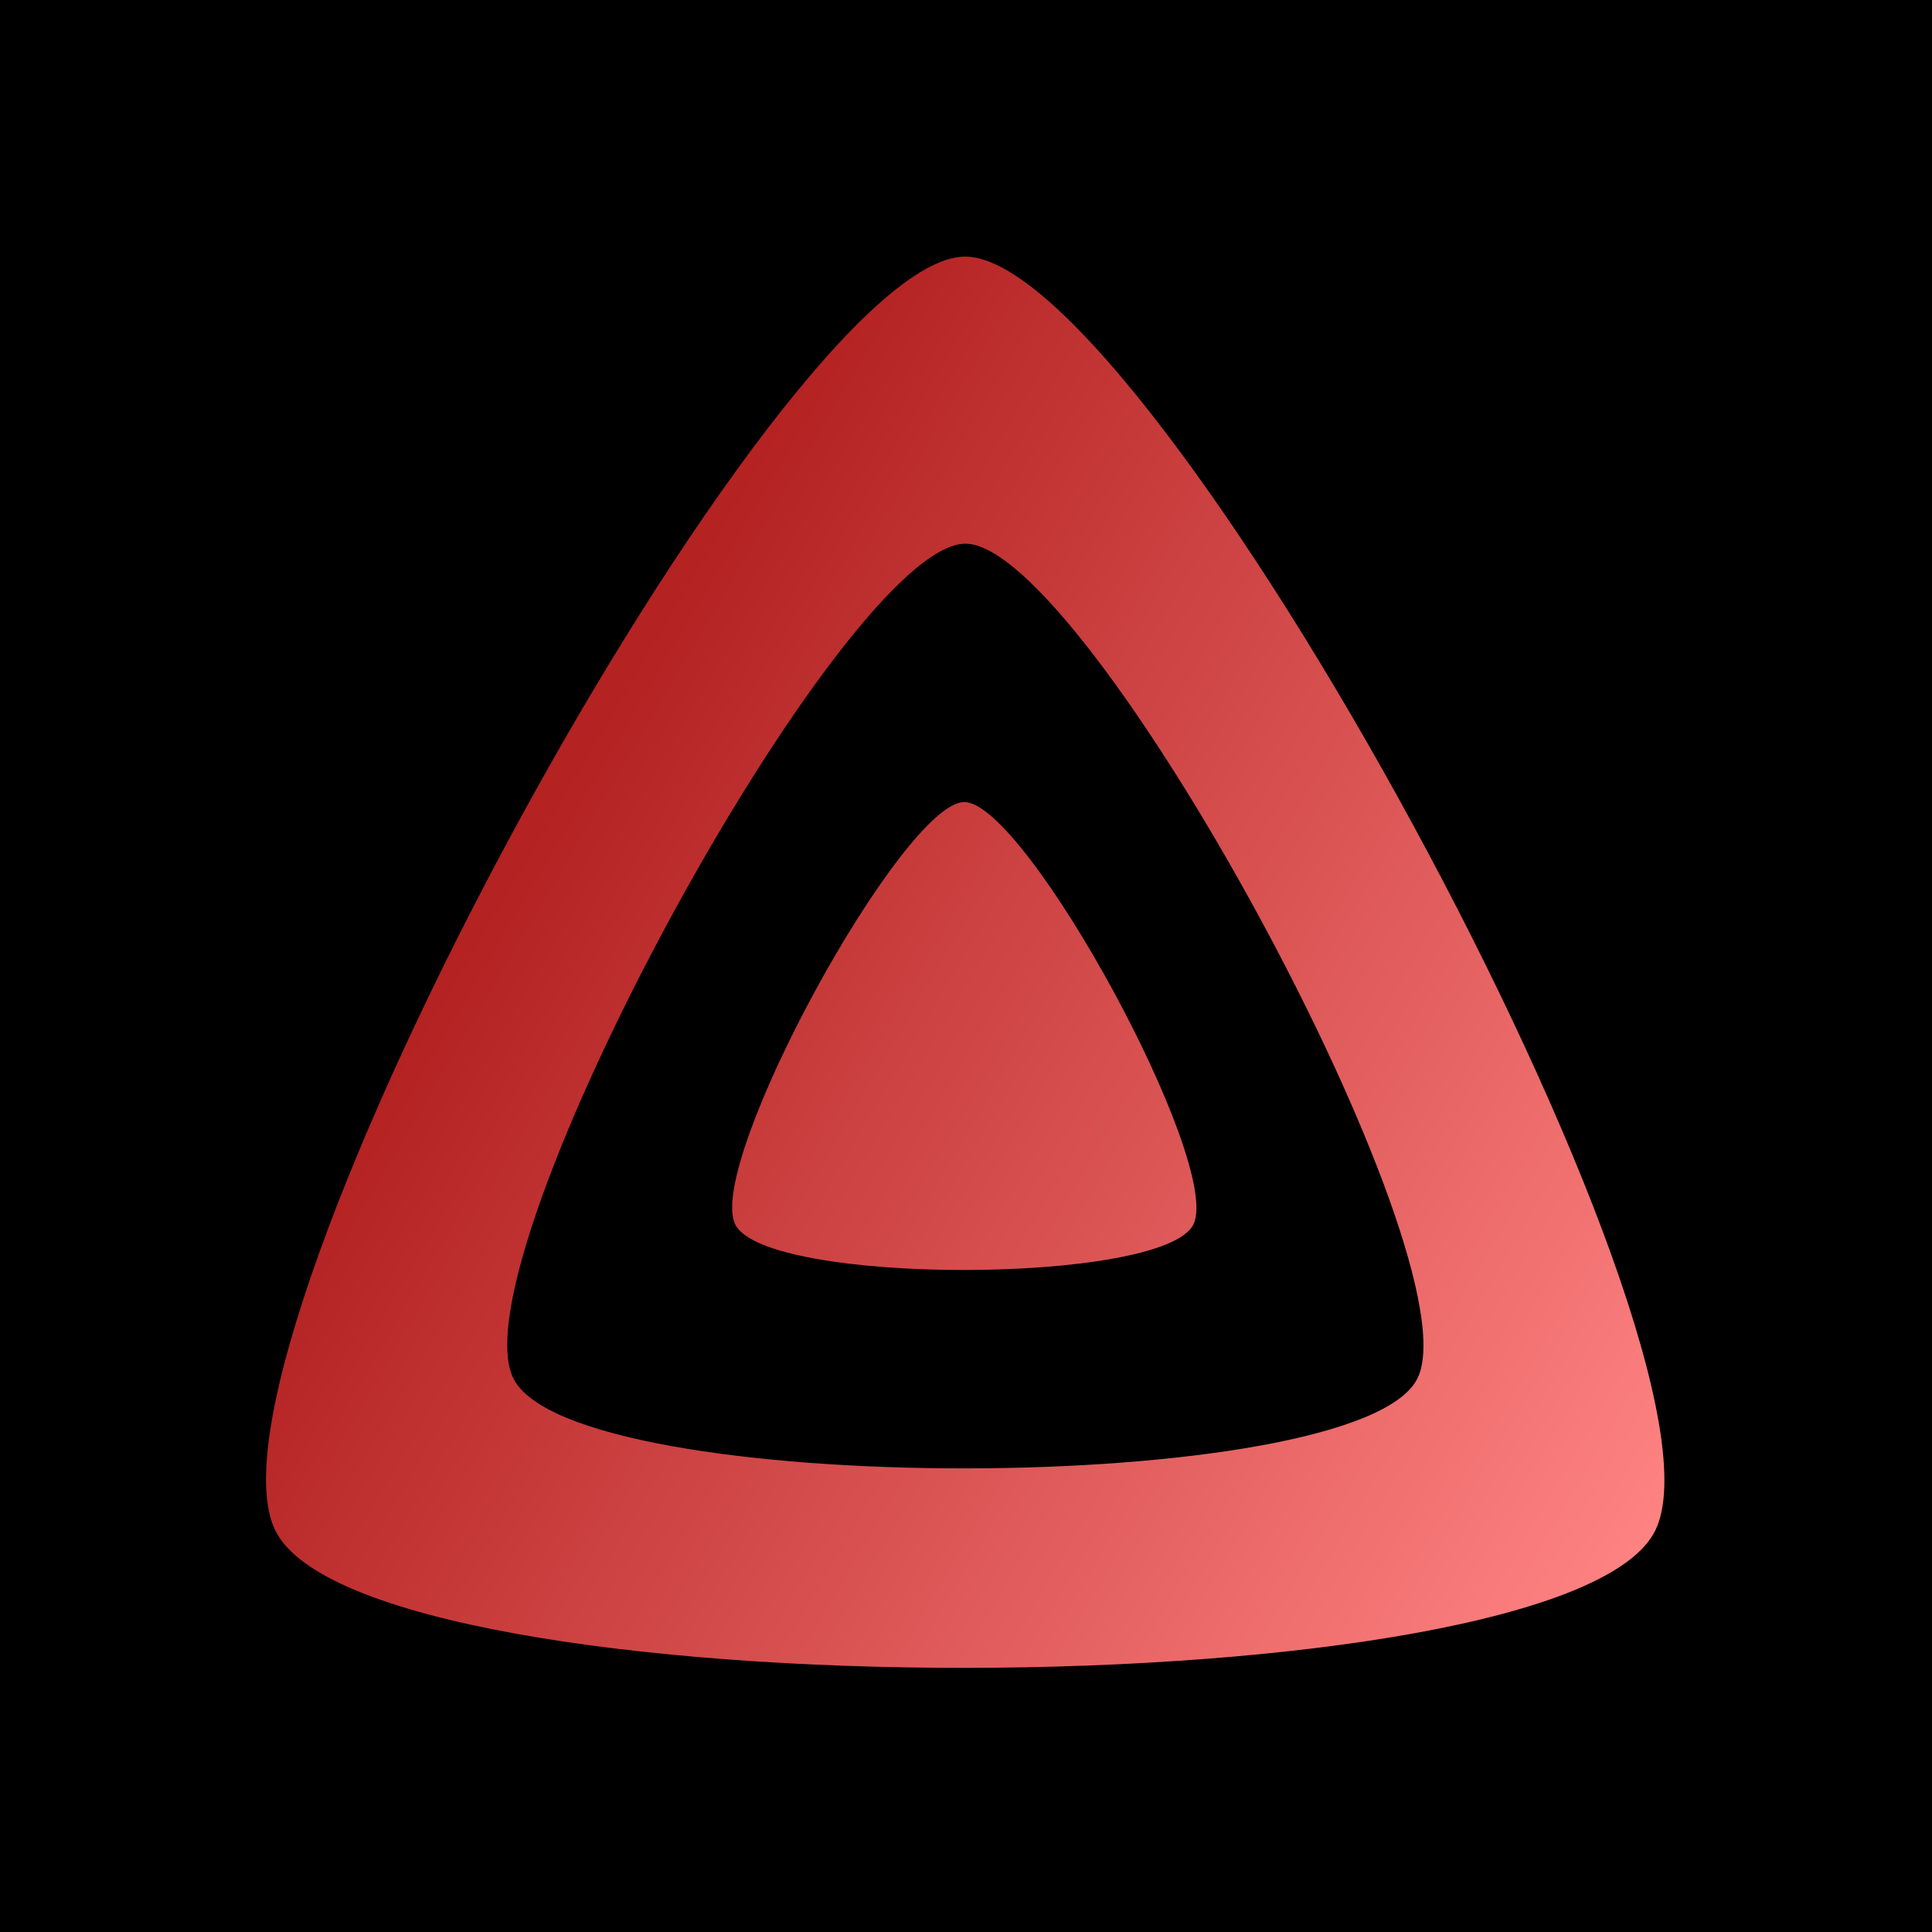
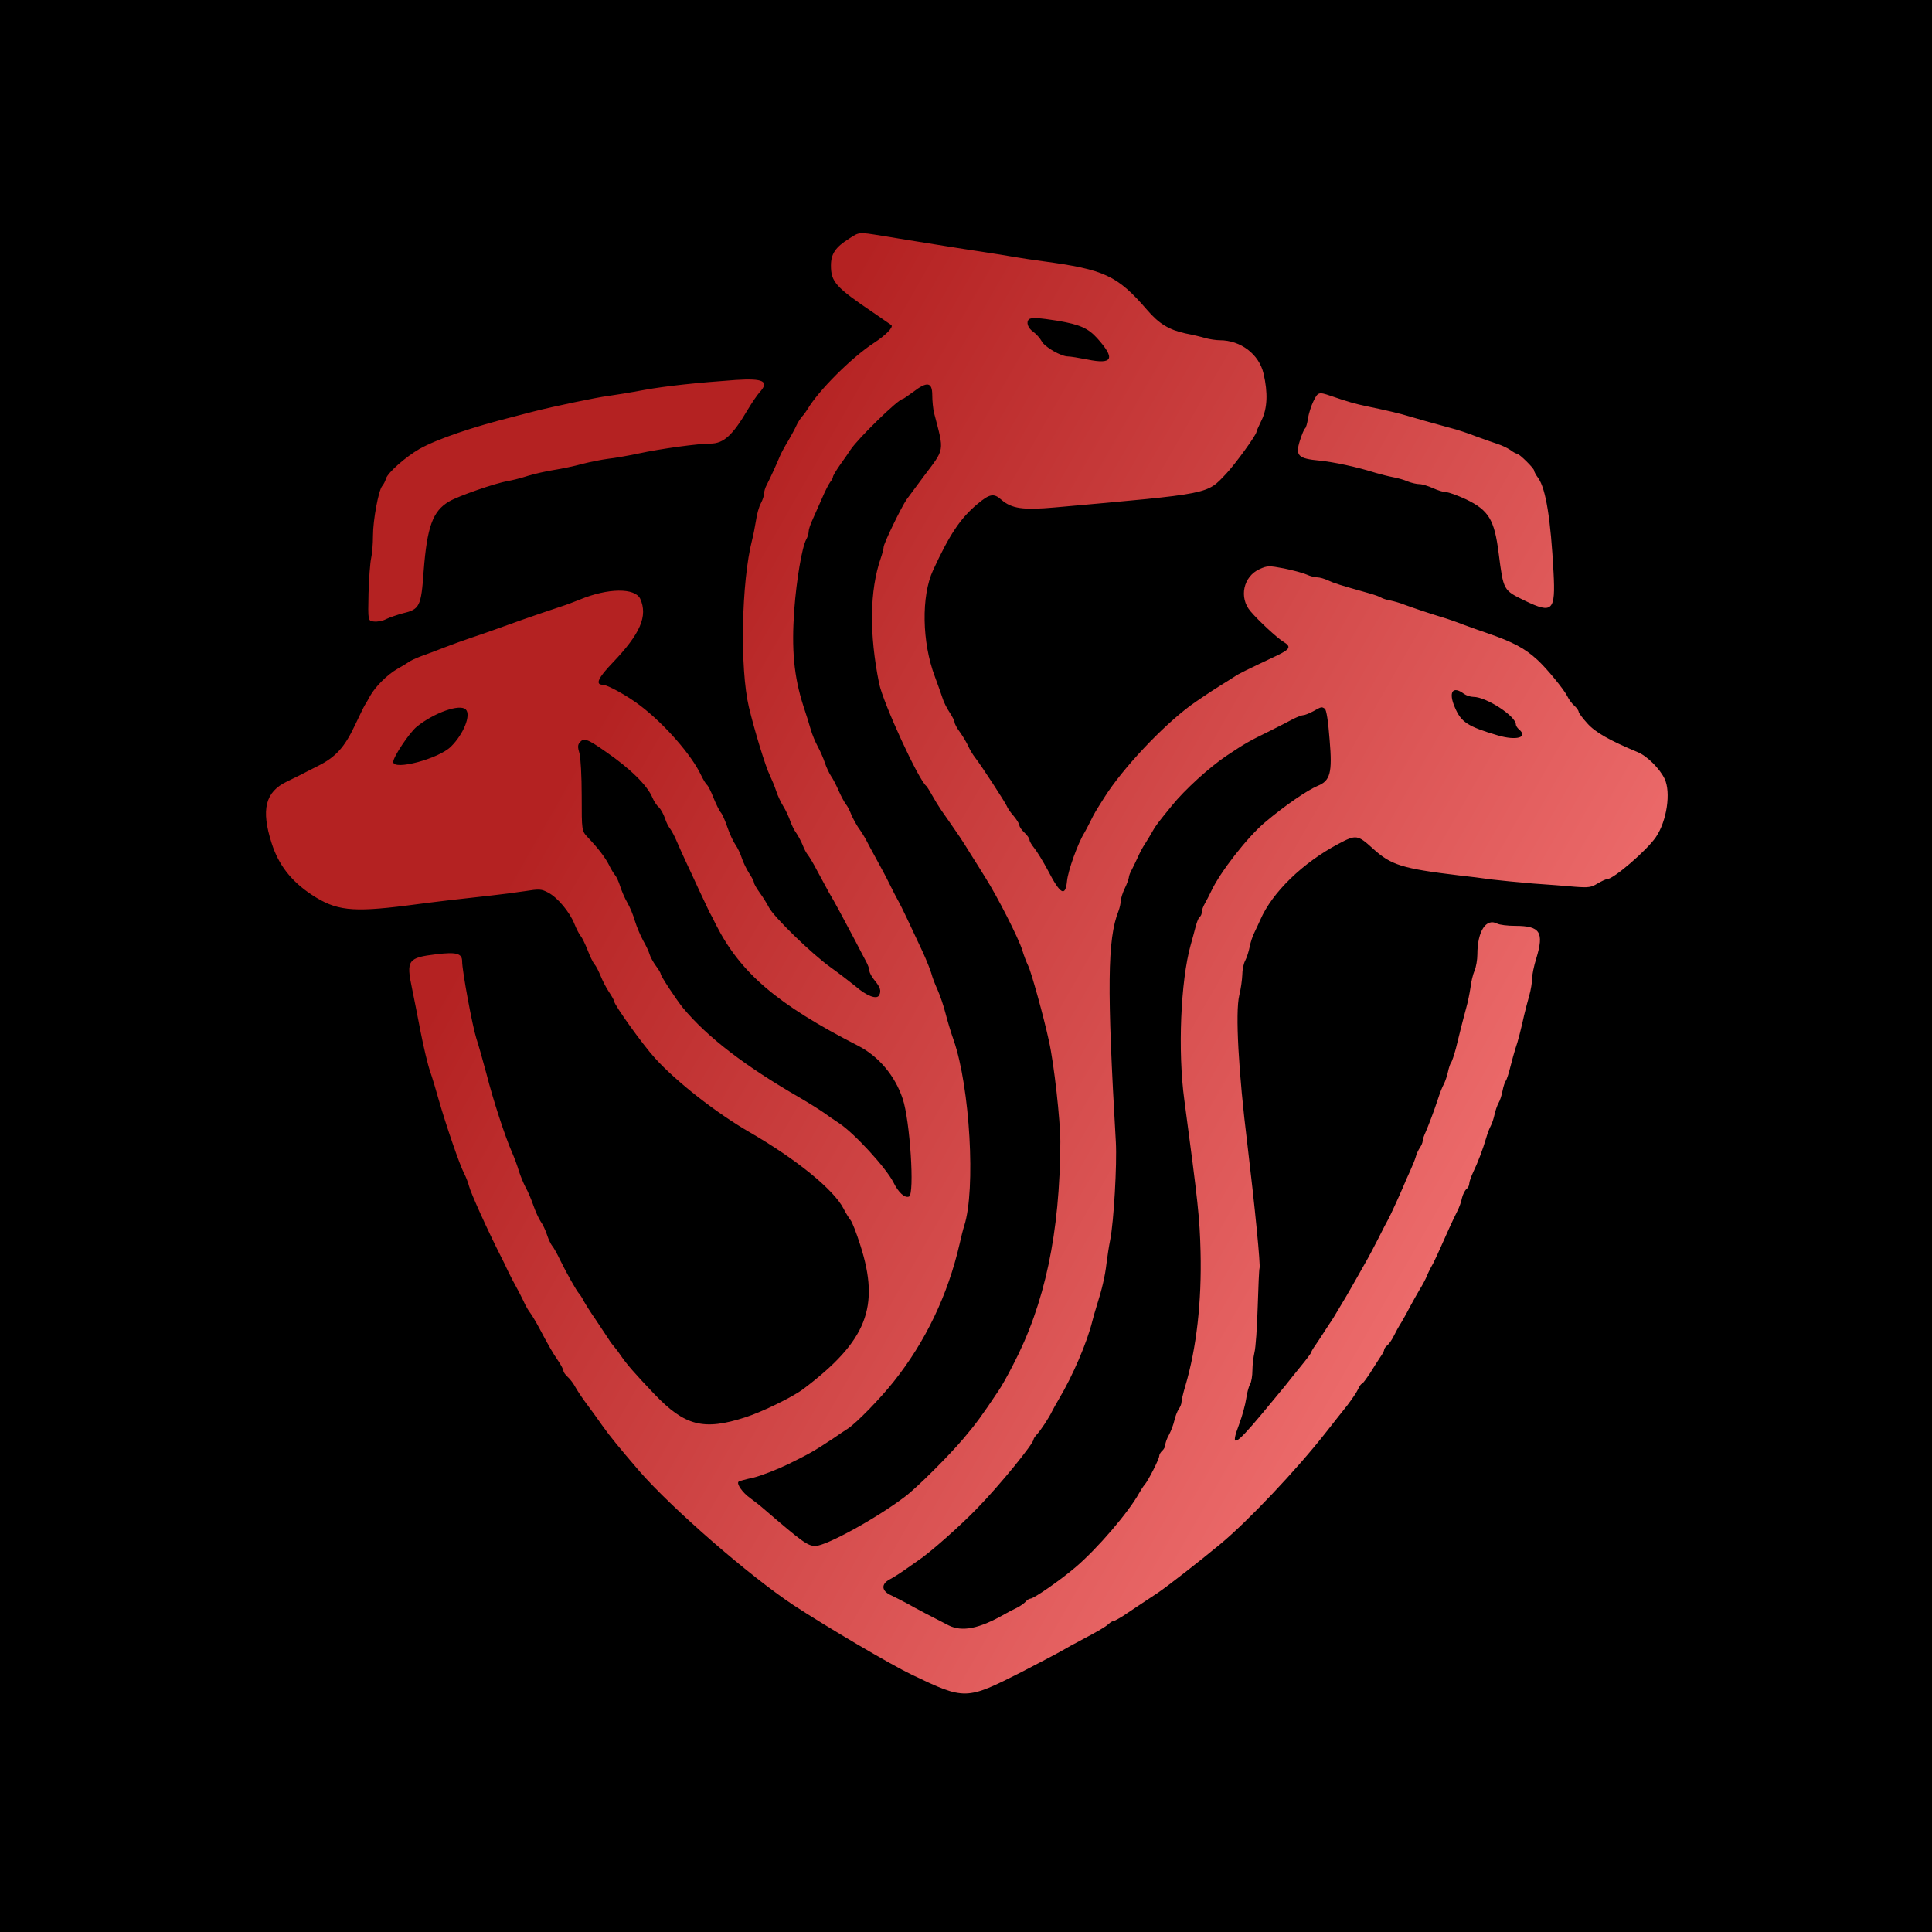
<svg xmlns="http://www.w3.org/2000/svg" width="1024px" height="1024px" viewBox="0 0 1024 1024" version="1.1">
  <defs>
    <linearGradient x1="19.253%" y1="40.826%" x2="100.659%" y2="88.697%" id="linearGradient-1">
      <stop stop-color="#B42222" offset="0%" />
      <stop stop-color="#FF8383" offset="100%" />
    </linearGradient>
  </defs>
  <g id="Dark" stroke="none" stroke-width="1" fill="none" fill-rule="evenodd">
    <g id="AppIcon-dark-red" fill-rule="nonzero">
      <rect id="solid-background" fill="#000000" x="0" y="0" width="1024" height="1024" />
-       <path d="M511.582,136 C609.712,136 924.915,714.817 877.299,811.251 C829.684,907.686 194.101,908.811 145.96,811.251 C97.819,713.692 413.548,136 511.582,136 Z M511.678,288.156 C447.42,288.156 240.555,666.678 272.102,730.598 C303.649,794.518 720.072,793.811 751.269,730.598 C782.466,667.369 575.935,288.156 511.678,288.156 Z M511.11,425.091 C543.724,425.107 648.323,617.009 632.518,648.998 C616.713,680.987 405.682,681.341 389.701,648.998 C373.721,616.656 478.543,425.091 511.11,425.091 Z" id="Combined-Shape" fill="url(#linearGradient-1)" />
+       <path d="M449.97,126.53C442.78,131.04 440.42,134.59 440.42,140.71C440.42,149.41 442.89,152.20 463.08,165.84C468.02,169.28 472.21,172.18 472.42,172.29C473.71,173.36 469.41,177.76 463.08,181.84C451.16,189.68 433.76,207.08 427.96,216.96C427.31,218.04 426.02,219.86 425.06,220.83C424.20,221.91 422.80,223.95 422.16,225.45C421.51,226.95 419.58,230.50 417.86,233.50C416.04,236.40 414.10,240.06 413.46,241.56C411.31,246.72 407.98,253.91 406.48,256.81C405.62,258.31 404.97,260.46 404.97,261.64C404.97,262.72 404.22,264.97 403.25,266.80C402.29,268.52 401.11,272.71 400.68,275.93C400.14,279.15 399.28,283.77 398.64,286.13C392.94,308.36 392.08,354.23 396.92,374.74C399.71,386.55 405.83,406.64 407.98,410.83C409.05,413.08 410.67,416.95 411.42,419.31C412.17,421.67 413.89,425.33 415.18,427.37C416.47,429.41 418.08,432.95 418.83,435.10C419.58,437.25 420.98,440.15 422.05,441.54C423.02,442.94 424.52,445.73 425.38,447.77C426.13,449.81 427.42,452.28 428.28,453.25C429.03,454.22 431.18,457.76 433.01,461.31C434.83,464.74 437.73,470.01 439.34,473.01C442.67,478.60 445.79,484.50 453.09,498.25C455.35,502.66 458.03,507.70 459.00,509.53C459.96,511.25 460.82,513.61 460.82,514.58C460.82,515.54 462.00,517.69 463.40,519.41C466.62,523.28 467.16,525.21 465.98,527.47C464.80,529.94 459.32,527.90 453.30,522.63C451.05,520.81 445.25,516.30 440.31,512.75C430.21,505.56 410.24,486.12 407.55,480.96C406.58,479.03 404.44,475.59 402.72,473.23C401.00,470.86 399.60,468.39 399.60,467.75C399.60,467.11 398.42,464.85 397.03,462.81C395.74,460.77 393.91,457.12 393.16,454.75C392.41,452.39 390.90,449.28 389.83,447.77C388.76,446.27 386.82,442.19 385.64,438.75C384.46,435.21 382.85,431.56 382.10,430.70C381.24,429.73 379.52,426.19 378.12,422.75C376.83,419.42 375.22,416.30 374.69,415.98C374.15,415.55 372.75,413.30 371.57,410.83C366.63,400.30 352.35,383.87 339.35,373.99C332.80,368.94 321.95,362.93 319.48,362.93C315.40,362.93 316.90,359.38 324.64,351.33C339.46,335.86 343.43,326.52 339.35,317.39C336.56,311.48 322.27,311.59 307.24,317.82C304.55,318.89 300.15,320.61 297.36,321.47C294.46,322.43 289.94,323.94 287.15,324.90C282.32,326.52 274.05,329.42 261.59,333.93C258.69,335.00 253.32,336.83 249.78,338.01C246.23,339.19 240.00,341.44 235.81,343.06C231.73,344.67 226.04,346.81 223.25,347.78C220.46,348.86 217.56,350.14 216.80,350.79C216.05,351.33 213.26,353.04 210.57,354.55C205.20,357.66 198.97,363.89 196.18,368.83C195.22,370.55 194.03,372.81 193.39,373.67C192.85,374.52 190.49,379.47 188.02,384.62C182.65,396.01 177.92,401.27 168.69,405.89C164.82,407.82 160.52,410.07 159.02,410.83C157.52,411.58 154.40,413.08 152.04,414.26C140.55,419.74 138.29,429.19 143.98,446.91C147.64,458.41 154.30,467.00 165.14,474.19C178.03,482.68 186.41,483.65 215.41,479.99C232.38,477.74 243.87,476.45 260.52,474.62C265.24,474.09 273.08,473.12 277.92,472.37C286.08,471.08 286.94,471.19 290.59,473.12C295.53,475.70 301.97,483.43 304.44,489.66C305.52,492.35 307.02,495.25 307.77,496.10C308.53,496.96 310.14,500.29 311.43,503.52C312.61,506.63 314.22,510.07 315.08,511.03C315.94,512.00 317.33,514.79 318.30,517.16C319.27,519.63 321.20,523.38 322.70,525.64C324.21,527.90 325.50,530.15 325.50,530.69C325.50,532.51 340.53,553.56 347.19,560.87C358.47,573.33 379.73,589.97 397.46,600.18C422.16,614.46 441.92,630.57 447.08,640.56C448.26,642.92 449.97,645.61 450.73,646.58C451.59,647.43 453.95,653.56 455.99,660.00C466.51,692.76 459.43,710.80 425.70,736.26C420.12,740.45 404.11,748.29 395.09,751.19C372.86,758.38 362.98,755.80 346.76,738.83C336.24,727.77 332.05,722.94 328.93,718.32C327.97,716.82 326.46,714.88 325.71,714.02C324.96,713.17 323.45,711.23 322.49,709.62C321.52,708.12 318.41,703.50 315.72,699.42C312.93,695.44 310.14,690.93 309.38,689.54C308.63,688.03 307.56,686.31 307.02,685.78C305.41,683.95 300.15,674.50 296.93,667.95C295.42,664.73 293.49,661.29 292.74,660.43C291.99,659.57 290.70,656.89 289.94,654.52C289.19,652.16 287.69,648.94 286.51,647.33C285.43,645.72 283.72,641.85 282.64,638.74C281.57,635.62 279.74,631.32 278.56,629.28C277.49,627.24 275.88,623.38 275.02,620.69C274.26,618.01 272.55,613.39 271.26,610.49C267.71,602.43 261.38,583.10 257.83,569.14C256.01,562.37 253.64,553.89 252.46,550.34C250.42,544.01 244.94,514.58 244.94,509.53C244.94,505.34 241.94,504.48 231.30,505.77C216.16,507.60 215.19,508.89 218.41,524.03C219.27,528.43 221.42,538.74 222.93,546.91C224.54,555.18 226.79,564.52 227.97,567.85C229.15,571.29 231.20,578.05 232.59,583.10C236.24,595.88 243.55,617.25 245.91,621.77C246.98,623.81 248.17,626.92 248.59,628.64C249.45,632.18 258.37,651.95 265.67,666.34C266.32,667.52 267.93,670.85 269.32,673.86C270.72,676.76 272.65,680.41 273.51,681.91C274.37,683.41 276.09,686.74 277.38,689.43C278.56,692.11 280.28,695.01 281.03,695.87C281.78,696.84 283.82,700.17 285.54,703.39C290.91,713.49 292.74,716.71 295.74,721.11C297.36,723.48 298.64,725.95 298.64,726.59C298.64,727.24 299.61,728.63 300.90,729.81C302.19,730.89 304.12,733.57 305.20,735.61C306.38,737.65 308.96,741.52 311.00,744.20C313.04,746.89 316.69,751.94 319.16,755.48C323.35,761.39 327.86,766.87 338.81,779.65C356.32,799.73 397.24,835.28 420.55,850.75C438.27,862.35 471.99,882.22 483.38,887.69C511.52,901.12 512.05,901.12 541.48,886.19C550.40,881.57 559.85,876.63 562.64,875.02C565.43,873.41 569.62,871.05 571.98,869.87C582.51,864.28 585.84,862.35 587.56,860.74C588.52,859.88 589.71,859.13 590.24,859.13C590.78,859.13 592.93,857.94 594.97,856.66C598.41,854.29 607.32,848.49 613.87,844.09C618.49,840.97 635.35,827.87 646.63,818.53C661.24,806.50 687.12,779.11 702.48,759.56C706.56,754.41 711.82,747.64 714.19,744.74C716.44,741.73 719.02,738.08 719.77,736.36C720.52,734.75 721.38,733.46 721.81,733.46C722.24,733.46 724.07,730.89 726.11,727.88C728.04,724.76 730.51,720.90 731.58,719.29C732.77,717.68 733.63,715.96 733.63,715.42C733.63,714.88 734.38,713.70 735.45,712.95C736.42,712.09 737.81,709.94 738.67,708.22C739.53,706.40 741.36,703.07 742.86,700.71C744.26,698.34 746.41,694.48 747.59,692.11C748.88,689.75 751.02,685.88 752.42,683.52C753.92,681.16 755.54,678.04 756.18,676.54C756.72,675.04 757.79,673.00 758.33,671.92C760.05,669.02 761.55,665.69 768.10,650.98C769.39,648.19 771.22,644.21 772.29,642.17C773.36,640.13 774.55,636.91 774.87,634.98C775.30,633.15 776.37,631.00 777.23,630.25C778.09,629.61 778.73,628.32 778.73,627.35C778.73,626.38 779.70,623.70 780.78,621.34C783.25,616.29 785.93,609.20 787.76,602.97C788.40,600.61 789.58,597.71 790.23,596.53C790.87,595.34 791.73,592.66 792.16,590.62C792.59,588.58 793.56,585.89 794.20,584.71C794.95,583.53 795.92,580.63 796.35,578.27C796.78,575.90 797.64,573.43 798.07,572.90C798.60,572.25 799.68,568.92 800.54,565.38C801.40,561.83 802.69,557.43 803.22,555.71C804.51,552.17 806.23,545.29 807.84,537.99C808.49,535.31 809.67,530.69 810.53,527.68C811.39,524.67 812.03,520.70 812.03,518.77C812.03,516.83 813.00,511.89 814.28,507.92C818.47,494.06 816.33,490.73 803.12,490.73C799.03,490.73 794.85,490.20 793.56,489.55C787.65,486.44 783.03,493.63 783.03,505.88C783.03,508.56 782.39,512.54 781.53,514.47C780.67,516.51 779.70,520.48 779.38,523.49C778.95,526.39 777.98,531.23 777.12,534.23C776.37,537.13 775.08,541.75 774.44,544.44C773.79,547.12 772.51,552.17 771.65,555.71C770.68,559.26 769.61,562.59 769.07,563.23C768.64,563.77 767.89,566.02 767.46,568.06C767.03,570.10 766.06,573.00 765.31,574.51C764.45,576.01 763.16,579.34 762.30,582.03C759.83,589.54 757.25,596.20 755.64,599.96C754.78,601.79 754.03,603.94 754.03,604.80C754.03,605.55 753.39,607.16 752.53,608.34C751.78,609.52 750.70,611.67 750.38,613.17C749.95,614.68 748.55,618.01 747.37,620.69C746.08,623.38 744.58,626.92 743.83,628.75C741.79,633.58 736.74,644.64 735.67,646.47C735.13,647.33 732.77,651.95 730.40,656.67C727.93,661.40 725.57,666.02 725.03,666.87C724.50,667.73 722.24,671.82 719.99,675.79C717.73,679.76 714.83,684.92 713.54,687.07C712.25,689.21 710.10,692.76 708.92,694.80C707.74,696.84 705.92,699.85 704.84,701.35C703.87,702.85 702.05,705.54 700.98,707.26C699.90,708.98 698.08,711.66 697.00,713.27C695.82,714.88 694.96,716.49 694.96,716.82C694.96,717.14 692.49,720.47 689.48,724.12C686.48,727.77 682.82,732.39 681.21,734.43C679.60,736.36 673.80,743.45 668.32,750.00C654.36,766.65 651.89,767.73 656.83,754.73C658.44,750.43 660.05,744.42 660.48,741.52C660.91,738.51 661.77,735.08 662.52,733.79C663.28,732.50 663.81,729.17 663.81,726.27C663.81,723.48 664.35,719.18 664.89,716.82C665.53,714.45 666.28,703.61 666.61,692.65C666.93,681.80 667.36,672.57 667.57,672.24C668.22,671.17 665.10,639.49 661.13,606.41C656.40,568.06 654.68,536.60 656.83,527.57C657.69,524.14 658.34,519.30 658.44,516.73C658.44,514.15 659.09,510.82 659.95,509.21C660.81,507.60 661.88,504.27 662.31,502.01C662.74,499.65 663.92,496.00 665.00,493.96C665.96,491.92 667.36,489.02 668.00,487.51C674.34,472.91 690.56,457.22 709.46,447.24C718.70,442.30 719.56,442.40 727.61,449.71C737.28,458.51 742.97,460.34 773.36,463.99C778.41,464.53 786.15,465.49 790.55,466.14C794.95,466.68 804.94,467.64 812.57,468.29C820.30,468.82 830.18,469.58 834.80,470.01C841.99,470.54 843.39,470.33 846.72,468.29C848.76,467.11 850.91,466.03 851.66,466.03C855.10,466.03 872.82,450.78 877.65,443.69C883.45,435.21 885.71,419.96 882.27,412.76C879.69,407.39 873.03,400.73 868.09,398.69C853.16,392.46 845.54,388.16 841.35,383.44C838.88,380.75 836.84,377.96 836.73,377.32C836.73,376.67 835.77,375.28 834.48,374.09C833.19,373.02 831.47,370.66 830.61,368.83C828.68,365.07 819.55,354.01 814.82,349.71C808.16,343.59 801.93,340.26 787.86,335.43C785.50,334.68 780.24,332.74 776.05,331.24C771.97,329.63 766.38,327.70 763.70,326.95C755.97,324.58 748.45,322.00 744.37,320.50C742.33,319.64 738.89,318.68 736.85,318.25C734.81,317.92 732.66,317.17 732.01,316.74C731.48,316.31 728.26,315.13 725.03,314.27C710.53,310.19 707.10,309.12 703.87,307.61C702.05,306.75 699.47,306.00 698.18,306.00C696.89,306.00 694.32,305.36 692.49,304.50C690.56,303.64 685.19,302.24 680.57,301.28C672.62,299.77 671.76,299.77 667.68,301.60C658.98,305.46 656.51,316.74 662.85,324.05C667.04,328.99 677.13,338.33 680.25,340.16C684.44,342.73 683.90,344.02 677.02,347.35C660.27,355.30 656.62,357.02 654.15,358.74C652.64,359.70 649.31,361.85 646.63,363.46C642.12,366.25 633.53,372.05 631.06,373.88C615.70,385.26 594.97,407.39 585.41,422.53C580.58,430.16 580.04,431.02 577.89,435.42C576.71,437.78 575.31,440.47 574.78,441.33C571.34,446.81 566.08,461.41 565.54,467.00C564.68,475.59 562.00,474.09 555.34,461.20C552.87,456.58 549.64,451.32 548.25,449.60C546.85,447.88 545.67,445.95 545.67,445.20C545.67,444.44 544.49,442.73 542.99,441.33C541.48,439.93 540.30,438.21 540.30,437.46C540.30,436.71 538.90,434.46 537.29,432.52C535.57,430.59 533.96,428.23 533.64,427.26C532.89,425.43 520.32,405.99 516.78,401.48C515.60,399.98 513.99,397.29 513.24,395.58C512.48,393.86 510.55,390.53 508.94,388.27C507.22,386.02 505.93,383.55 505.93,382.79C505.93,382.04 504.75,379.79 503.35,377.64C501.96,375.60 500.13,372.05 499.49,369.80C498.74,367.44 496.91,362.50 495.51,358.63C488.64,340.59 488.21,315.88 494.55,302.24C503.25,283.34 509.05,274.64 518.07,267.12C524.62,261.64 526.77,261.32 530.74,264.87C536.22,269.59 542.13,270.45 559.10,268.95C642.98,261.43 639.33,262.18 650.07,250.90C654.79,245.86 665.96,230.50 665.96,228.89C665.96,228.46 667.25,225.66 668.65,222.76C671.76,216.43 672.08,208.16 669.72,198.06C667.36,187.75 657.58,180.34 646.52,180.34C644.48,180.34 641.15,179.80 639.11,179.27C637.07,178.62 632.13,177.44 628.16,176.69C619.56,174.76 614.30,171.64 607.96,164.23C592.18,145.97 585.41,142.86 552.65,138.45C547.93,137.81 541.16,136.84 537.62,136.20C534.07,135.55 526.55,134.37 520.97,133.51C515.38,132.65 506.68,131.36 501.64,130.51C481.66,127.28 476.07,126.42 467.16,124.92C455.02,122.99 455.56,122.88 449.97,126.53ZM560.71,170.03C572.41,172.07 576.60,173.90 581.44,179.16C591.32,190.11 589.92,193.34 576.28,190.54C571.88,189.68 567.37,188.93 566.08,188.93C562.43,188.93 553.73,183.99 552.11,180.88C551.26,179.27 549.22,177.01 547.60,175.83C544.81,173.90 543.74,170.78 545.35,169.28C546.42,168.20 550.61,168.42 560.71,170.03ZM494.12,209.45C494.12,212.56 494.55,216.75 495.08,218.90C500.56,239.84 500.88,237.48 489.50,252.62C485.85,257.56 481.87,262.93 480.58,264.65C477.68,268.84 468.34,288.07 468.34,290.00C468.34,290.75 467.70,293.33 466.84,295.80C460.93,312.77 460.61,335.97 465.98,362.39C468.23,372.91 486.92,413.62 491.00,416.63C491.32,416.95 492.72,419.10 494.01,421.46C495.30,423.82 497.55,427.47 498.95,429.51C501.85,433.60 504.64,437.68 508.62,443.48C510.01,445.52 512.59,449.60 514.42,452.61C516.24,455.51 519.79,461.09 522.15,464.96C528.59,475.05 539.98,497.50 541.80,503.52C542.66,506.42 544.06,510.07 544.92,511.79C546.53,514.90 553.30,539.28 555.98,551.85C558.67,563.77 562.00,593.95 562.00,605.12C561.78,653.56 553.83,691.15 536.86,723.58C534.07,729.06 530.63,735.18 529.24,737.12C520.22,750.65 517.53,754.30 510.66,762.46C503.03,771.48 485.85,788.67 479.62,793.29C464.69,804.67 437.84,819.39 432.15,819.39C428.06,819.39 425.06,817.13 405.08,799.95C403.15,798.23 399.60,795.44 397.35,793.82C393.59,791.14 390.26,786.41 391.44,785.34C391.66,785.02 395.20,784.05 399.28,783.19C403.25,782.23 411.63,779.00 417.86,776.00C429.35,770.30 431.29,769.23 441.38,762.57C444.50,760.42 448.15,757.95 449.55,757.09C454.16,753.98 466.41,741.41 473.60,732.39C490.57,711.12 502.39,686.31 508.62,659.25C509.37,655.92 510.44,651.52 511.09,649.58C517.21,630.47 514.09,576.23 505.50,551.42C504.00,547.23 502.07,540.78 501.10,536.92C500.13,533.05 498.20,527.47 496.91,524.57C495.51,521.56 494.12,517.80 493.69,516.08C493.26,514.47 491.22,509.31 489.18,504.80C482.09,489.55 477.79,480.53 476.29,477.85C475.43,476.34 473.28,472.26 471.56,468.72C469.84,465.17 466.62,459.16 464.47,455.29C462.33,451.42 459.86,446.81 459.00,445.09C458.03,443.26 456.20,440.36 454.92,438.64C453.73,436.82 452.02,433.70 451.16,431.66C450.40,429.62 449.12,427.15 448.36,426.29C447.61,425.33 445.89,422.21 444.60,419.31C443.32,416.30 441.49,412.76 440.42,411.26C439.45,409.75 437.95,406.64 437.19,404.28C436.44,401.91 434.72,398.05 433.43,395.68C432.15,393.32 430.43,389.24 429.68,386.55C428.92,383.87 427.21,378.28 425.81,374.20C420.76,358.52 419.47,344.24 420.98,323.19C422.16,307.29 425.06,290.11 427.31,285.92C428.06,284.63 428.60,282.80 428.60,281.73C428.60,280.76 429.46,277.97 430.64,275.50C431.72,273.03 433.97,267.98 435.69,264.11C437.30,260.25 439.34,256.38 440.09,255.41C440.85,254.56 441.49,253.27 441.49,252.73C441.49,252.19 443.21,249.29 445.25,246.39C447.40,243.39 449.87,239.84 450.83,238.34C455.02,232.11 476.18,211.49 478.44,211.49C478.76,211.49 481.23,209.77 484.02,207.73C491.43,202.04 494.12,202.47 494.12,209.45ZM775.94,367.76C777.12,368.62 779.38,369.37 780.99,369.37C787.76,369.37 803.44,379.57 803.44,383.98C803.44,384.62 804.19,385.80 805.05,386.55C810.20,390.85 803.76,392.68 793.88,389.78C777.88,385.05 774.44,382.79 771.11,374.95C767.56,366.79 769.93,363.25 775.94,367.76ZM246.88,376.03C249.78,378.93 245.69,389.13 239.04,395.68C232.70,402.13 208.43,408.57 208.43,403.85C208.43,401.16 216.91,388.49 220.78,385.26C230.01,377.75 243.76,372.91 246.88,376.03ZM702.16,375.60C703.02,376.14 703.98,382.15 704.73,392.14C706.24,409.65 705.06,413.83 698.40,416.52C692.81,418.88 680.89,427.04 670.47,435.85C661.34,443.48 646.63,462.27 641.90,472.48C640.94,474.52 639.43,477.42 638.57,478.92C637.71,480.42 636.96,482.46 636.96,483.43C636.96,484.40 636.53,485.58 635.89,485.90C635.35,486.22 634.39,488.59 633.74,491.06C633.10,493.53 631.92,497.93 631.06,500.94C625.79,519.84 624.18,557.11 627.73,583.10C635.03,637.66 635.89,645.72 636.32,663.55C636.96,689.86 634.17,714.56 628.26,734.54C627.08,738.40 626.22,742.27 626.22,743.13C626.22,744.10 625.58,745.71 624.72,746.89C623.97,748.07 622.89,750.76 622.46,752.80C622.03,754.84 620.75,758.27 619.67,760.32C618.49,762.36 617.63,764.83 617.63,765.79C617.63,766.76 616.88,768.16 616.02,768.91C615.16,769.66 614.41,770.95 614.41,771.70C614.41,773.31 608.82,784.27 606.78,786.84C606.03,787.60 604.74,789.64 603.78,791.35C598.08,801.67 581.44,821.00 570.05,830.66C562.00,837.54 547.93,847.31 546.10,847.31C545.46,847.31 544.27,848.06 543.52,849.03C542.66,849.89 540.62,851.39 538.80,852.25C536.97,853.11 534.29,854.51 532.78,855.37C518.93,863.31 510.01,865.03 502.82,861.49C493.15,856.55 485.74,852.68 481.23,850.10C478.54,848.60 474.57,846.67 472.42,845.59C467.16,843.34 466.84,839.58 471.56,837.11C473.39,836.14 476.83,833.99 479.40,832.17C481.87,830.45 485.10,828.19 486.60,827.12C492.83,823.04 509.15,808.54 517.85,799.52C529.99,787.06 547.82,765.15 547.82,762.89C547.82,762.46 548.57,761.39 549.43,760.42C551.47,758.38 556.20,751.08 557.59,748.07C558.24,746.78 559.85,743.88 561.24,741.52C568.55,729.28 576.17,711.55 578.97,700.17C579.50,698.13 580.58,694.26 581.44,691.58C584.01,683.52 585.73,676.33 586.48,669.56C586.91,666.02 587.77,660.43 588.42,657.21C590.35,647.43 592.07,617.15 591.42,605.33C586.70,523.92 586.91,497.72 592.82,482.89C593.46,481.18 594.00,478.81 594.00,477.52C594.11,476.23 594.97,473.23 596.15,470.86C597.33,468.50 598.19,465.92 598.30,465.17C598.30,464.31 599.05,462.38 599.91,460.88C600.77,459.27 602.16,456.26 603.13,454.22C603.99,452.18 605.71,448.95 606.89,447.24C608.07,445.41 609.79,442.51 610.76,440.79C612.48,437.68 613.55,436.28 621.17,426.94C627.94,418.56 640.83,406.85 649.85,400.73C660.16,393.86 661.67,393.00 673.27,387.31C677.78,385.05 683.25,382.26 685.40,381.08C687.55,380.00 690.02,379.04 690.88,379.04C691.63,379.04 693.99,378.07 696.03,376.99C700.44,374.52 700.44,374.52 702.16,375.60ZM320.98,398.37C333.98,407.28 343.22,416.41 345.79,422.75C346.55,424.57 348.05,426.94 349.23,427.90C350.31,428.98 351.70,431.56 352.45,433.70C353.10,435.85 354.39,438.32 355.14,439.18C355.89,440.15 357.61,443.26 358.79,446.16C360.08,449.17 362.23,453.90 363.62,456.90C365.02,459.80 368.13,466.57 370.60,471.94C373.07,477.20 375.54,482.46 376.08,483.54C376.73,484.61 378.23,487.51 379.41,489.98C392.41,515.65 411.85,532.30 454.70,554.21C465.66,559.79 474.36,570.10 478.44,582.35C482.30,593.73 484.88,633.04 481.77,634.22C479.51,635.08 476.18,632.08 473.50,626.60C469.52,618.87 452.98,600.82 444.93,595.45C442.78,594.06 439.02,591.48 436.66,589.76C434.19,588.04 428.71,584.60 424.31,582.03C394.88,565.06 375.12,549.91 362.01,534.23C358.47,529.83 350.20,517.37 350.20,516.19C350.20,515.76 349.02,513.72 347.62,511.89C346.22,509.96 344.72,507.27 344.29,505.77C343.86,504.27 342.36,501.04 340.85,498.47C339.46,495.89 337.52,491.38 336.56,488.26C335.70,485.15 333.87,480.75 332.48,478.38C331.08,476.02 329.47,472.15 328.72,469.79C327.97,467.43 326.78,464.74 326.03,463.88C325.28,463.02 323.78,460.55 322.81,458.51C320.88,454.65 317.23,449.81 311.53,443.80C308.31,440.36 308.31,440.36 308.31,421.89C308.31,411.15 307.77,401.70 307.13,399.33C306.16,396.11 306.16,394.82 307.24,393.53C309.38,390.96 311.21,391.49 320.98,398.37ZM389.94,201.39C368.78,202.90 352.99,204.61 341.61,206.65C334.19,208.05 325.50,209.45 322.27,209.88C316.80,210.52 293.17,215.46 283.07,218.04C280.71,218.68 275.88,219.86 272.33,220.83C250.42,226.31 231.63,232.75 222.39,237.91C215.09,242.10 205.53,250.47 204.56,253.70C204.24,254.99 203.27,256.81 202.52,257.67C200.59,260.14 197.69,275.61 197.69,283.98C197.69,288.17 197.26,293.44 196.72,295.80C196.18,298.16 195.54,306.65 195.32,314.59C195.00,329.09 195.00,329.09 198.22,329.42C200.05,329.63 202.95,329.09 204.67,328.13C206.49,327.27 210.47,325.87 213.69,325.01C222.39,322.97 223.25,321.36 224.54,302.78C226.36,279.15 229.37,270.88 237.96,265.83C242.80,262.93 262.56,256.06 269.11,254.99C271.47,254.56 276.30,253.37 279.85,252.19C283.39,251.12 289.62,249.72 293.70,249.08C297.79,248.43 304.55,247.04 308.74,245.86C312.93,244.78 319.05,243.60 322.27,243.17C325.50,242.85 332.80,241.56 338.38,240.38C350.31,237.80 370.17,235.12 376.51,235.12C383.60,235.12 388.33,230.71 396.49,216.86C398.42,213.64 401.11,209.66 402.50,208.05C407.98,202.14 404.76,200.42 389.94,201.39ZM696.14,212.67C694.96,215.03 693.67,219.22 693.24,221.80C692.92,224.38 692.17,226.74 691.74,227.06C691.20,227.38 690.02,230.28 688.95,233.61C686.48,241.56 687.98,243.06 699.47,244.14C706.99,244.89 719.13,247.47 729.33,250.69C732.01,251.44 736.10,252.52 738.46,252.94C740.82,253.37 744.26,254.34 746.19,255.20C748.12,255.95 750.81,256.60 752.31,256.60C753.71,256.60 756.93,257.56 759.51,258.74C762.09,259.93 765.31,260.89 766.60,260.89C767.89,260.89 772.61,262.61 777.02,264.65C789.05,270.45 792.05,275.39 794.31,293.11C796.89,313.09 796.67,312.77 808.38,318.46C822.88,325.44 824.49,323.83 823.41,303.42C821.91,275.07 819.33,259.17 815.36,253.48C814.07,251.76 813.10,249.94 813.10,249.40C813.10,248.22 805.26,240.49 804.08,240.49C803.65,240.49 801.93,239.63 800.43,238.45C798.82,237.37 795.81,235.98 793.77,235.33C791.73,234.69 786.68,232.86 782.49,231.36C778.41,229.75 772.61,227.81 769.61,227.06C757.04,223.62 752.10,222.23 747.05,220.72C741.68,219.11 736.85,217.93 724.50,215.35C718.27,214.06 714.51,212.99 705.16,209.77C698.93,207.62 698.50,207.84 696.14,212.67Z" id="Combined-Shape" fill="url(#linearGradient-1)" />
    </g>
  </g>
</svg>
